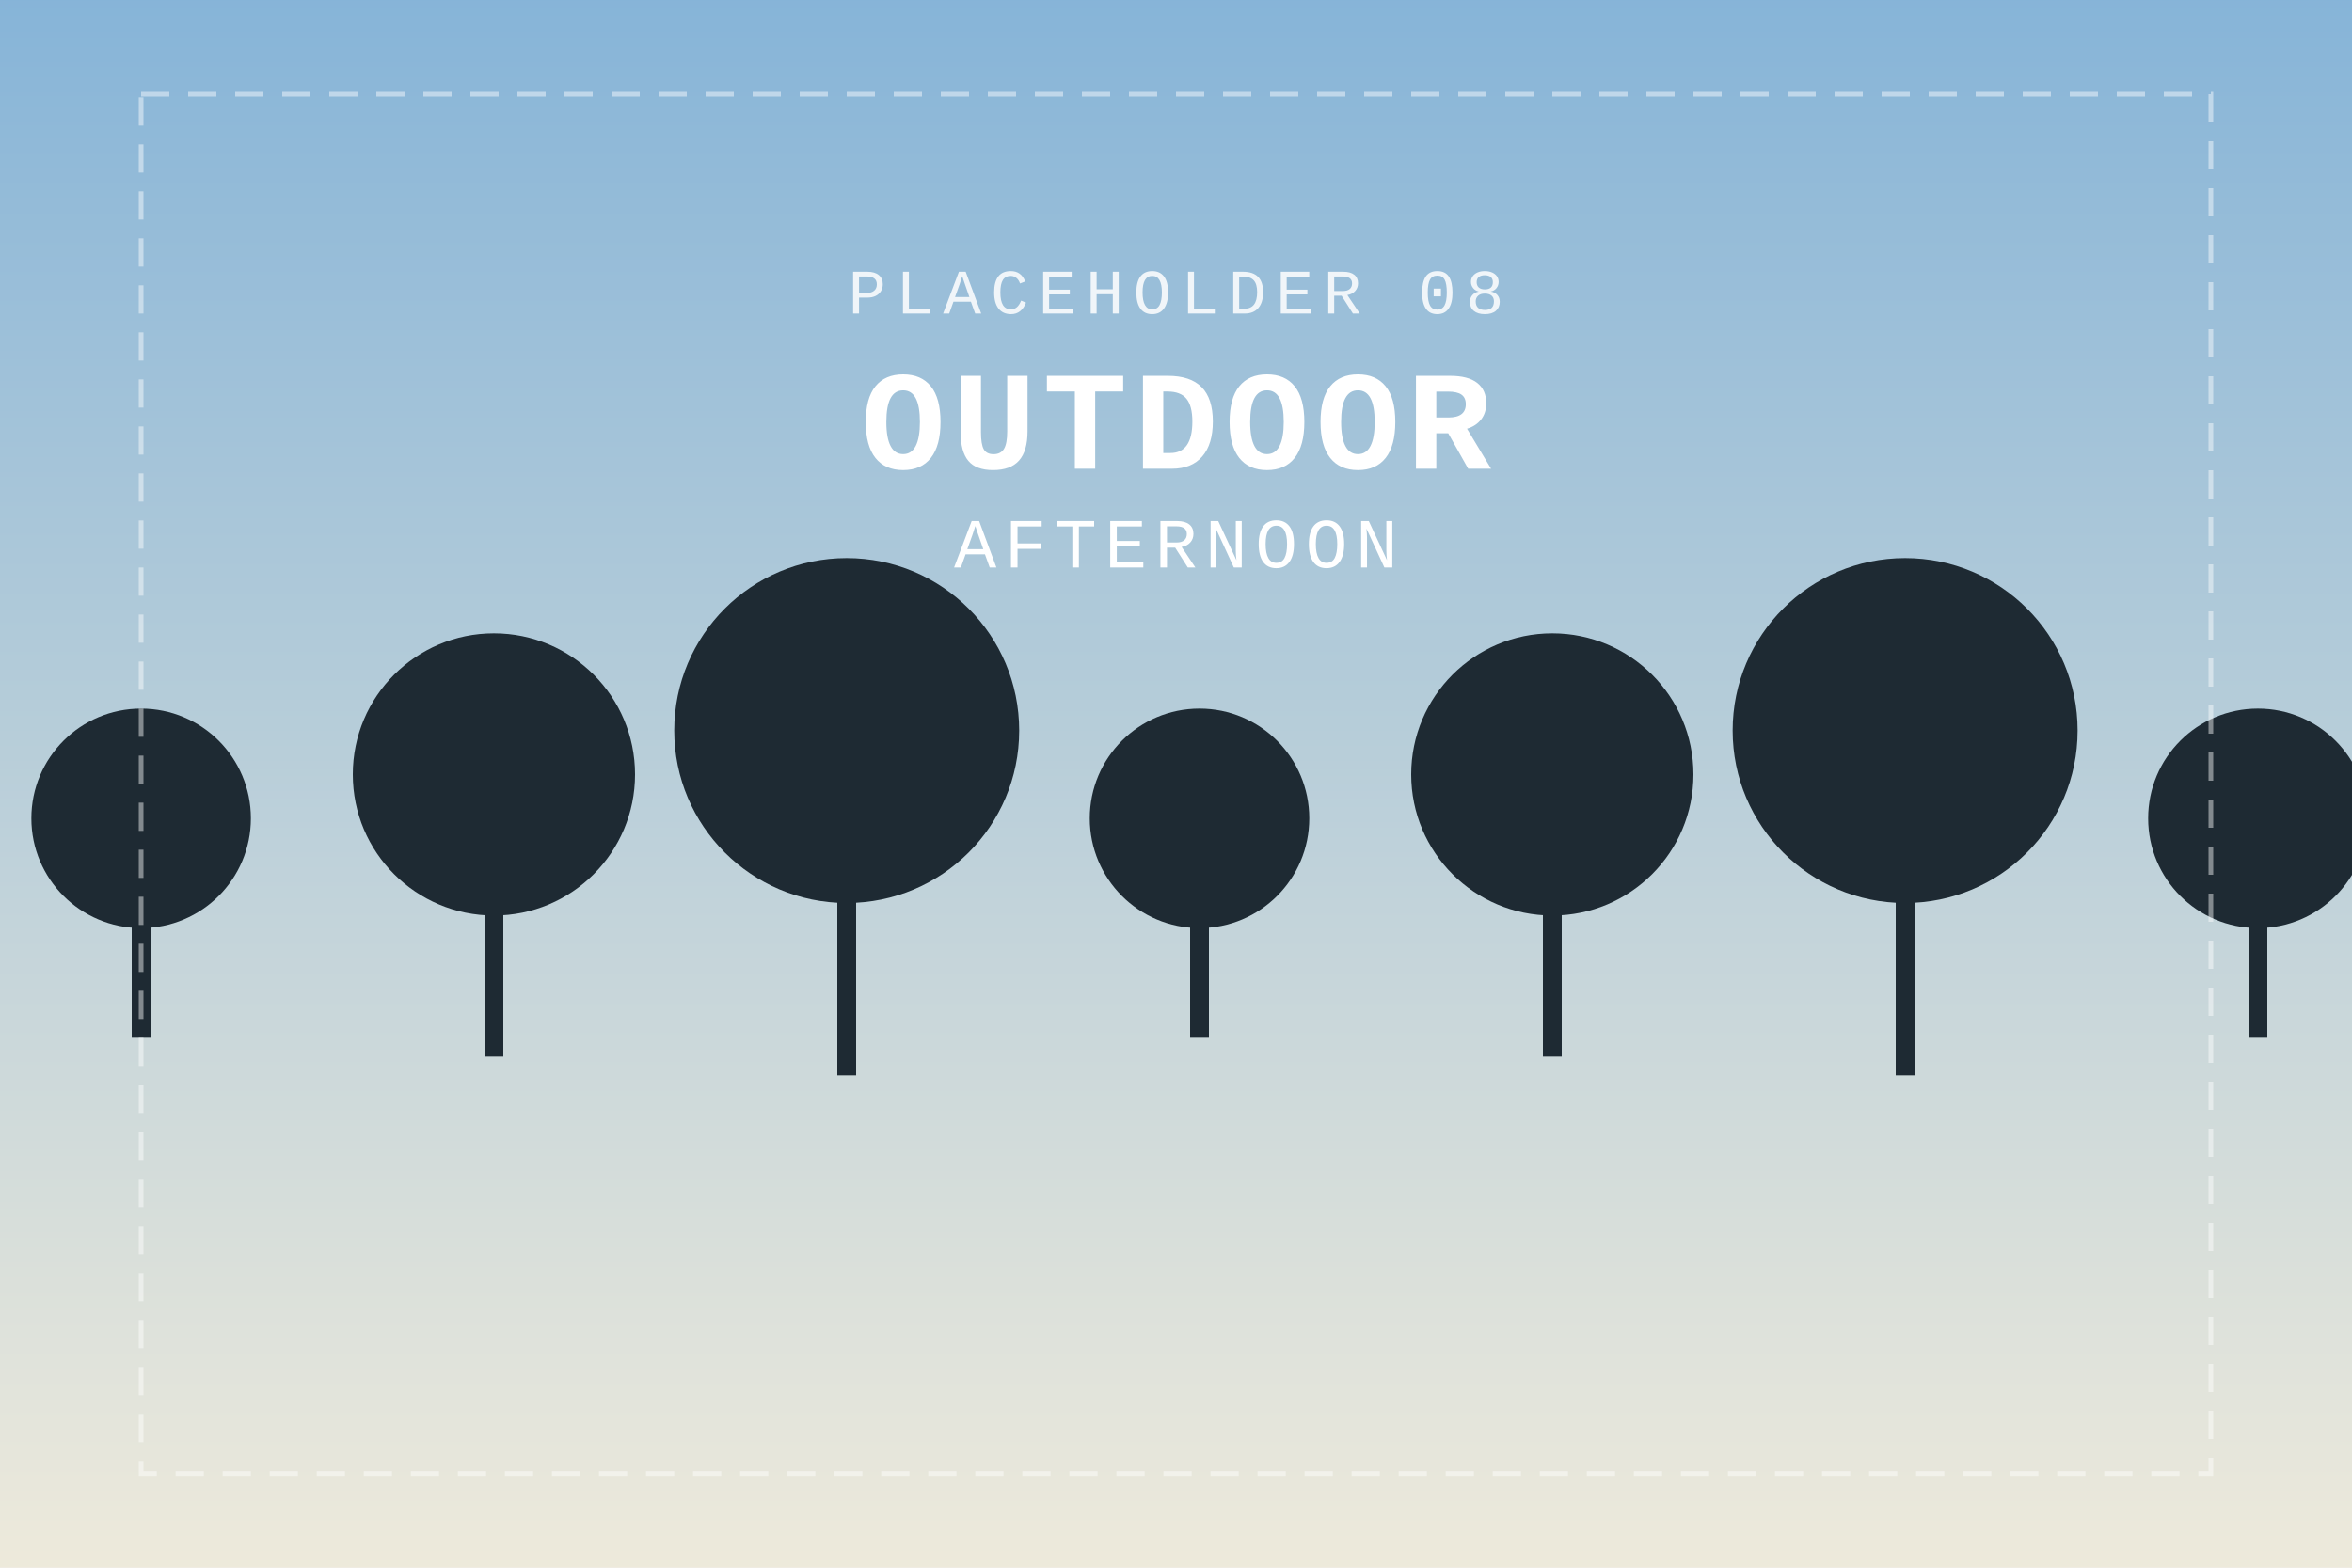
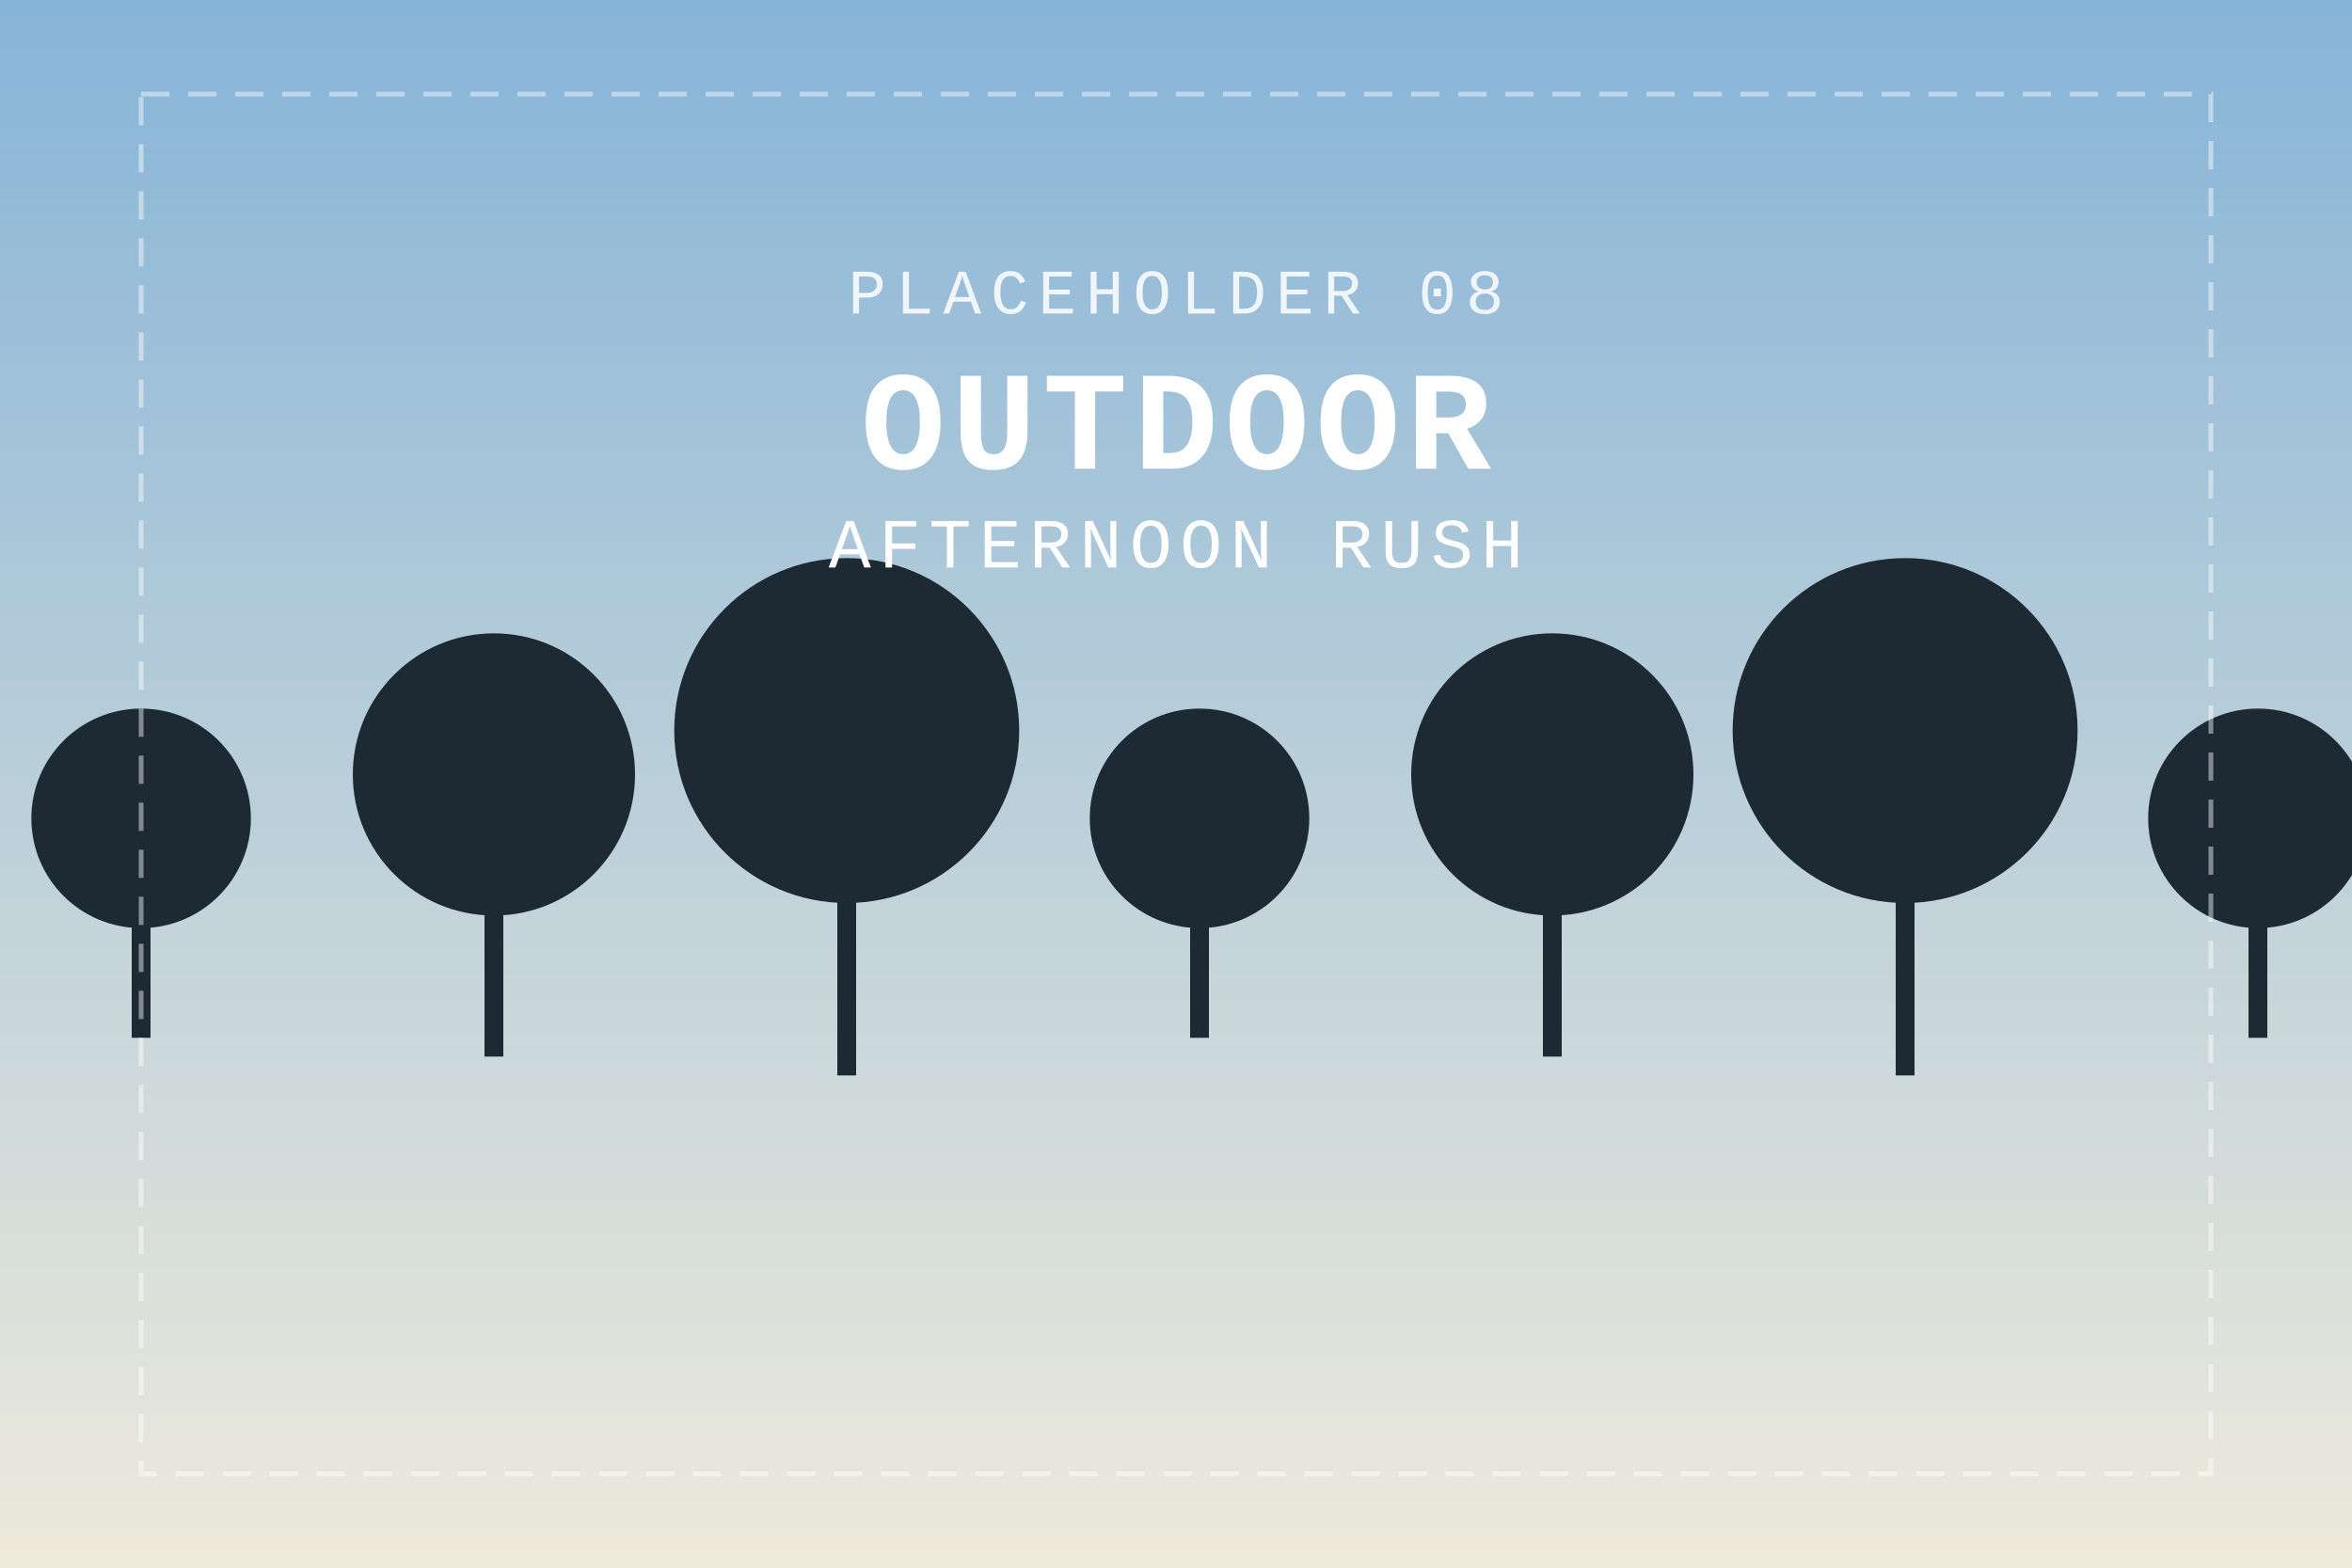
<svg xmlns="http://www.w3.org/2000/svg" width="1500" height="1000" viewBox="0 0 1500 1000">
  <defs>
    <linearGradient id="sky" x1="0" y1="0" x2="0" y2="1">
      <stop offset="0" stop-color="#86b4d8" />
      <stop offset="1" stop-color="#eeeadb" />
    </linearGradient>
  </defs>
  <rect width="1500" height="1000" fill="url(#sky)" />
  <rect x="84.0" y="550.0" width="12" height="112.0" fill="#1e2a33" />
  <circle cx="90.0" cy="522.0" r="70.0" fill="#1e2a33" />
  <rect x="309.0" y="530.0" width="12" height="144" fill="#1e2a33" />
  <circle cx="315.0" cy="494.0" r="90" fill="#1e2a33" />
  <rect x="534.0" y="510.0" width="12" height="176" fill="#1e2a33" />
  <circle cx="540.0" cy="466.0" r="110" fill="#1e2a33" />
  <rect x="759.0" y="550.0" width="12" height="112.0" fill="#1e2a33" />
  <circle cx="765.0" cy="522.0" r="70.0" fill="#1e2a33" />
  <rect x="984.0" y="530.0" width="12" height="144" fill="#1e2a33" />
  <circle cx="990.0" cy="494.0" r="90" fill="#1e2a33" />
  <rect x="1209.0" y="510.0" width="12" height="176" fill="#1e2a33" />
  <circle cx="1215.0" cy="466.0" r="110" fill="#1e2a33" />
  <rect x="1434.0" y="550.0" width="12" height="112.0" fill="#1e2a33" />
  <circle cx="1440.0" cy="522.0" r="70.0" fill="#1e2a33" />
  <rect x="90.0" y="60.0" width="1320.0" height="880.0" fill="none" stroke="#fff" stroke-opacity=".45" stroke-width="3" stroke-dasharray="18 12" />
  <g font-family="Courier New, monospace" fill="#fff" text-anchor="middle">
    <text x="750.0" y="200.0" font-size="40.5" letter-spacing="6" opacity=".85">PLACEHOLDER 08</text>
    <text x="750.0" y="299.0" font-size="90.0" font-weight="700" letter-spacing="4">OUTDOOR</text>
-     <text x="750.0" y="362.0" font-size="45.0" letter-spacing="5">AFTERNOON</text>
+     <text x="750.0" y="362.0" font-size="45.0" letter-spacing="5">AFTERNOON RUSH</text>
  </g>
</svg>
